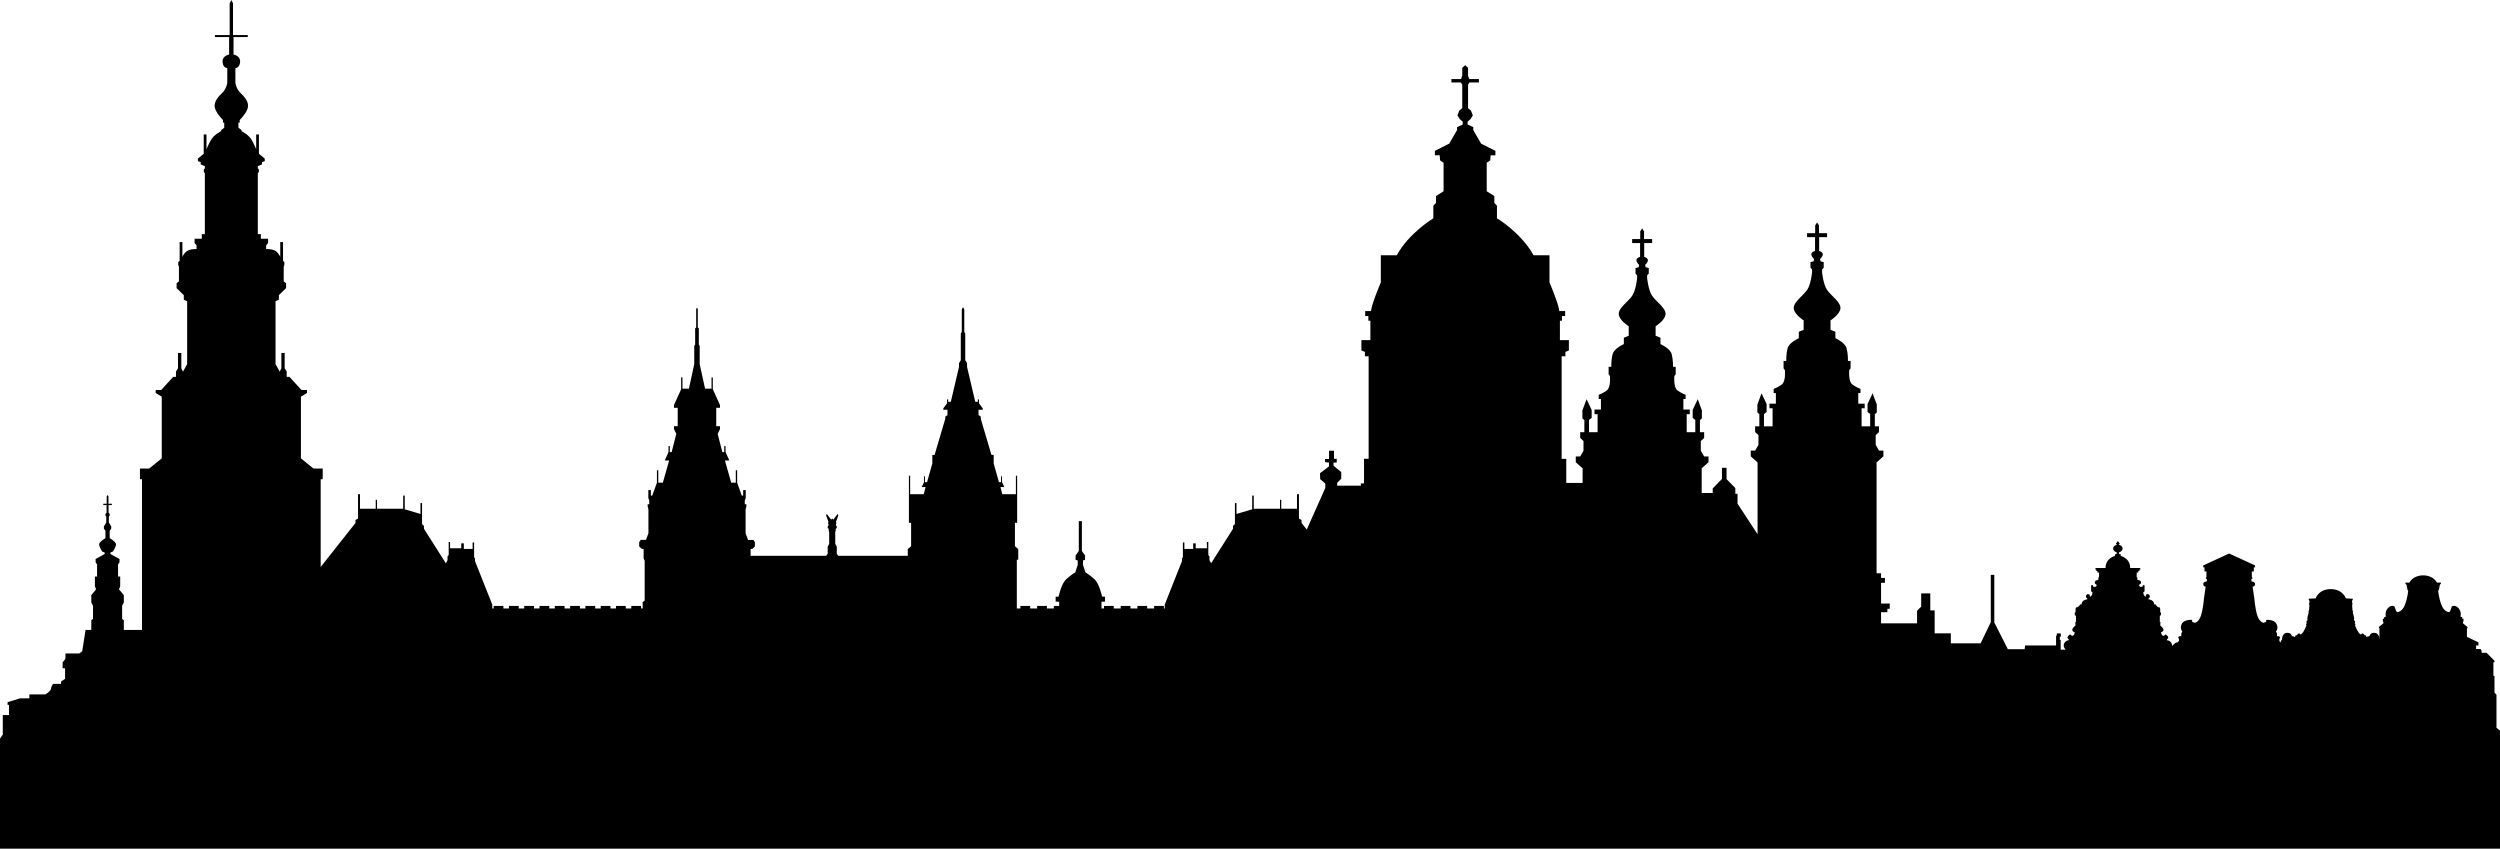
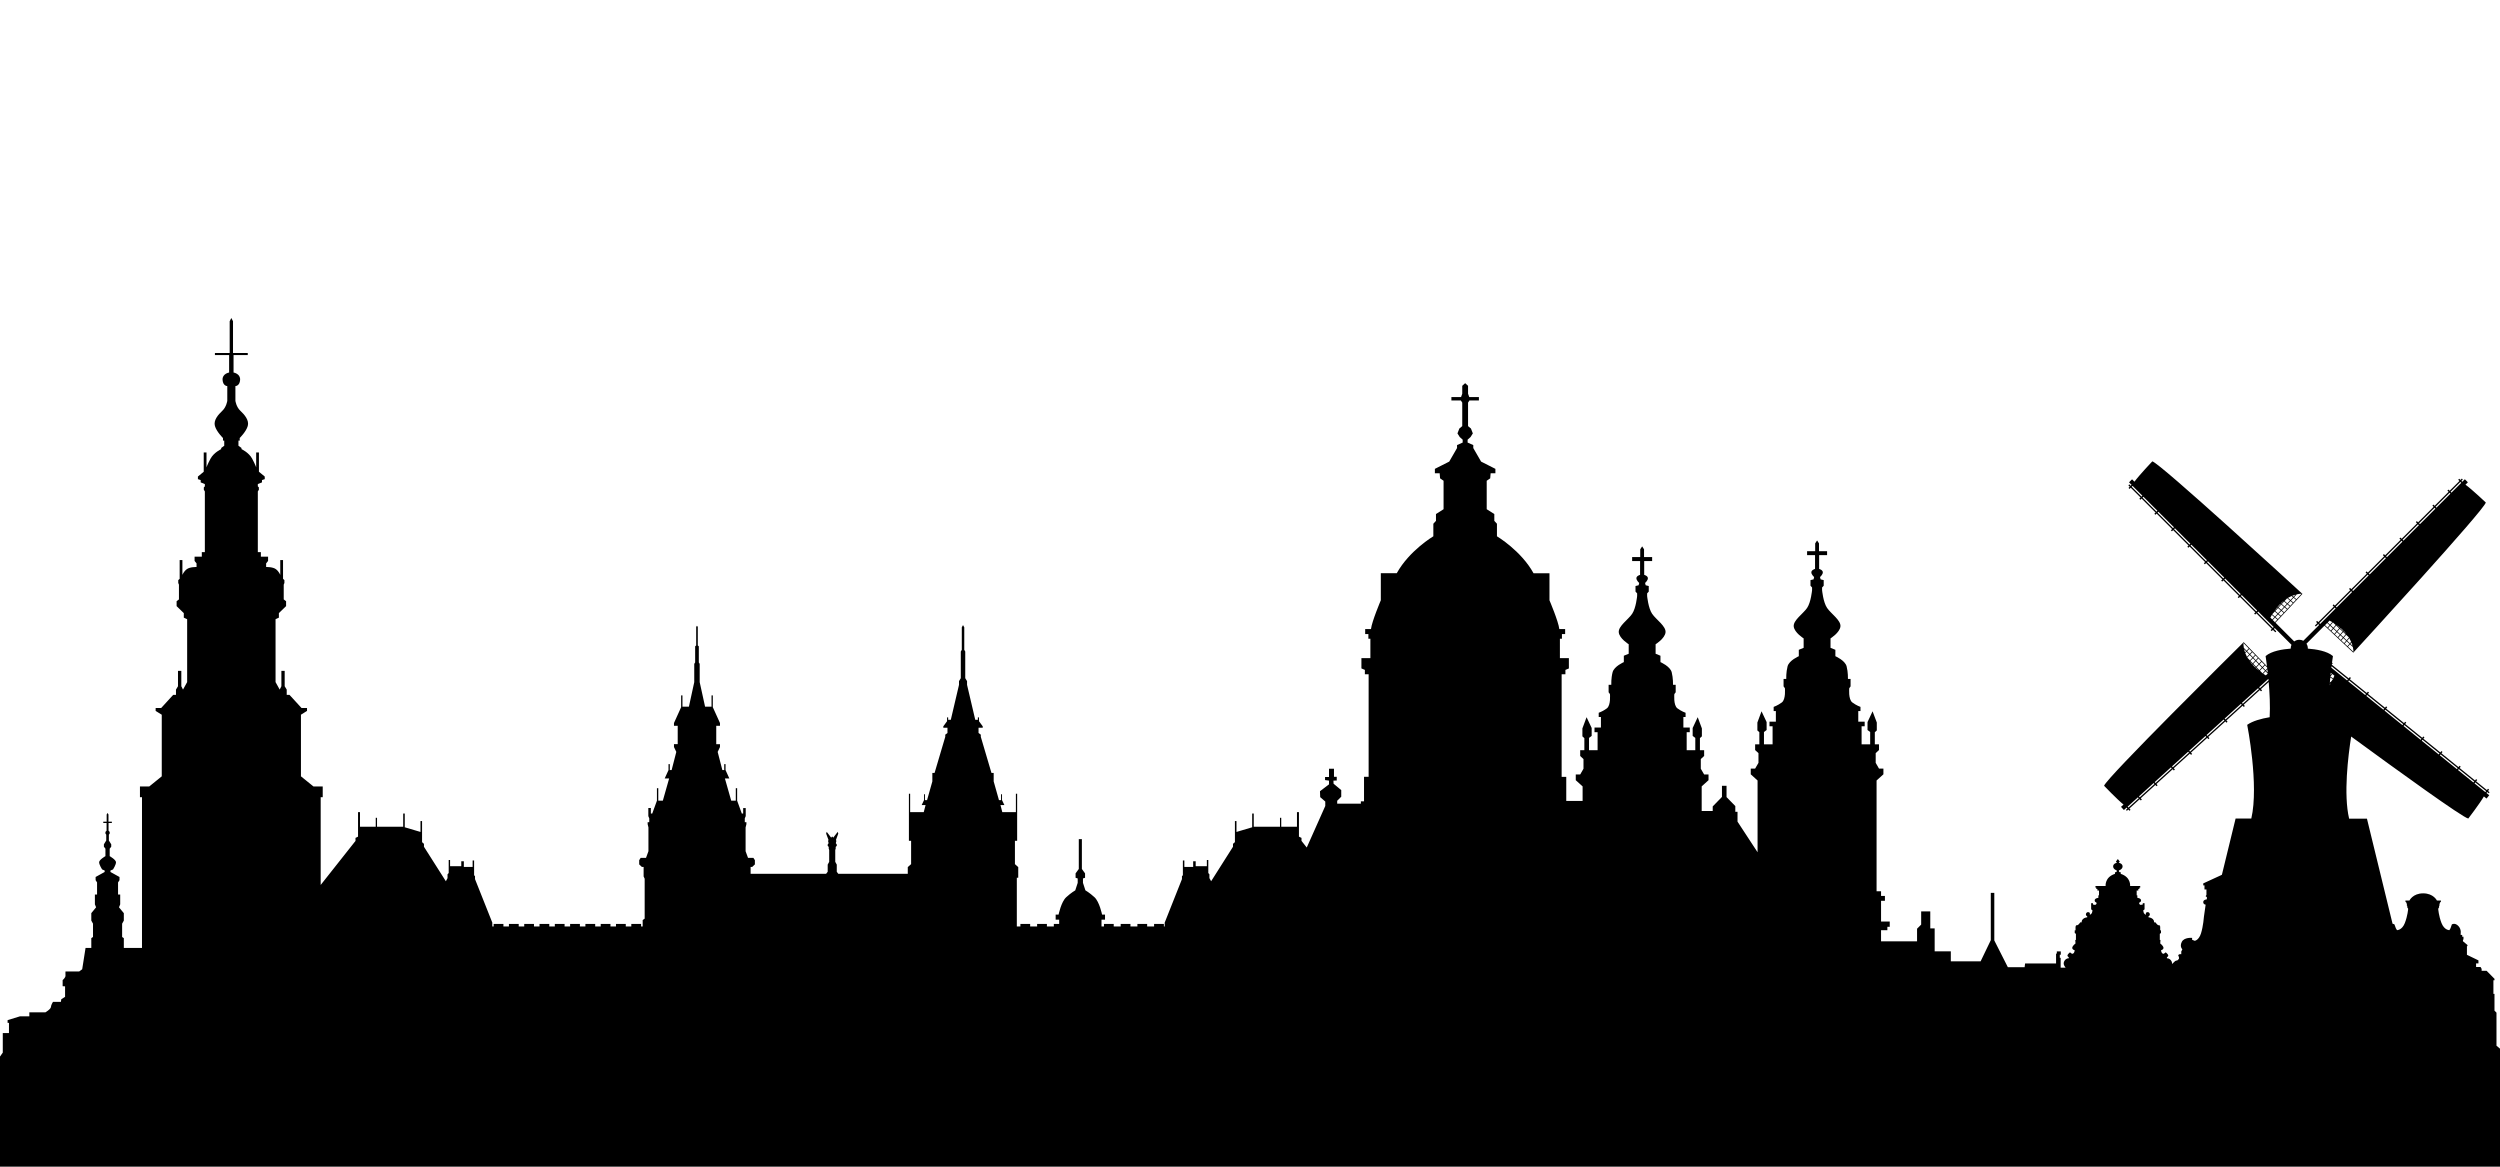
- <svg xmlns="http://www.w3.org/2000/svg" viewBox="0 0 354.199 120.239">
-   <path d="M353.701 103.104v-4.682l-.283-.289V95.76h-.152v-1.928h.152v-.209l-1.115-1.131h-.707v-.272l-.149-.267h-.636v-.508h.334v-.43l-1.631-.79V89h.075v-.164l-.638-.531v-.238h.074v-.404h-.18v-.229l-.24-.061s.193-.703-.301-1.228c-.5-.524-.925-.226-.925-.226l-.192.545-.16.268s-.711.021-1.117-1.007c-.402-1.033-.467-2.021-.467-2.021l.133-.222-.016-.196h.063v-.324h.063v-.118l.146-.16v-.144h-.568s-.475-1.023-1.951-1.023c-1.475 0-1.948 1.023-1.948 1.023h-.568v.144l.146.16v.118h.062v.324h.066l-.016.196.133.222s-.068.987-.472 2.021c-.401 1.028-1.112 1.007-1.112 1.007l-.16-.268-.199-.545s-.419-.299-.92.226c-.492.524-.299 1.228-.299 1.228l-.241.061v.229h-.179v.404h.072v.238l-.637.531V89h.075v1.586c-.002-.196-.063-.969-.802-.928-.521.027-.575.424-.575.424l-.191.088h-.125l-.042.072h-.115l-.082-.242-.123.026-.266-.272-.186.009-.082.142s-.174-.021-.398-.346c-.23-.333-.48-1.005-.48-1.005h.055l-.01-.151-.084-.127.084-.206-.189-.219.033-.322-.201-.78.049-.09-.089-.199-.052-.764.072-.117-.072-.221v-.227l.136-.297-1.024-.06s-.418-1.308-2.139-1.308c-1.717 0-2.137 1.308-2.137 1.308l-1.021.06.139.297v.227l-.079.221.079.117-.057.764-.089.199.048.09-.199.78.033.322-.192.219.086.206-.086.127-.009.151h.058s-.252.672-.481 1.005c-.226.324-.396.346-.396.346l-.081-.142-.188-.009-.269.272-.128-.026-.082.242h-.114l-.039-.072h-.127l-.188-.088s-.061-.396-.582-.424c-.837-.043-.798.969-.798.969l-.146.16V91l-.103-.028v-.102h-.131v-.375s.162-.082.067-.244c-.092-.168-.401-.112-.401-.112v-.384l-.154-.299s.425-.379.081-1.06c-.339-.683-1.46-.569-1.46-.569v.271l-.373.145s-.566-.056-.889-1.052c-.314-1.002-.42-2.401-.42-2.401l-.238-1.672s.334-.008.344-.359c.008-.354-.518-.393-.518-.393v-.361h.143v-.152l-.082-.092v-.795h.281v-.576h.176v-.281l-3.672-1.688-3.668 1.688v.281h.175v.576h.278v.795l-.084.092v.152h.145v.361s-.523.039-.514.393c.008.353.34.359.34.359l-.238 1.672s-.102 1.399-.42 2.401c-.318.996-.889 1.052-.889 1.052l-.37-.145v-.271s-1.124-.111-1.463.569.081 1.06.081 1.06l-.154.299v.384s-.311-.056-.402.112c-.094.162.074.244.074.244v.375h-.137v.103l-.383.123-.467.437a.655.655 0 0 0-.14-.51c-.276-.359-.577-.299-.577-.299v-.148s.219-.133.188-.283c-.026-.149-.355-.418-.355-.418l-.279.207s-.209.012-.293-.168c-.096-.181-.102-.32-.102-.32s.424-.133.346-.416c-.074-.28-.451-.557-.451-.557l.029-.506h-.093v-.855l.169-.125v-.381h-.113v-.545l-.056-.051v-.115s-.208.045-.36-.104c-.154-.139-.256-.316-.256-.316h-.197s.043-.248-.184-.465c-.23-.216-.602-.246-.602-.246v-.146s.188-.06.188-.257c0-.188-.146-.33-.288-.33-.145 0-.277.061-.277.176v.207s-.226-.126-.289-.262c-.061-.141-.08-.373-.08-.373l.184-.145v-.873h-.254v.19l-.3.058s-.222-.068-.212-.248c.008-.179.268-.082.268-.396s-.521-.359-.521-.359v-.355h-.096v-.68h.23v-.222h.154v-.19h.119v-.233h-1.433s.138-1.253-1.33-1.718v-.233h-.146l-.112-.104v-.145s.508-.152.521-.562c.011-.414-.521-.53-.521-.53v-.078s.149 0 .112-.087c-.032-.09-.264-.355-.264-.355s-.227.268-.261.355c-.04.087.112.087.112.087v.078s-.531.116-.516.53c.01.41.516.562.516.562v.145l-.112.104h-.144v.233c-1.465.465-1.327 1.718-1.327 1.718h-1.438v.233h.116v.19h.16v.222h.226v.68h-.09v.355s-.521.045-.521.359.262.218.271.396c.009.18-.214.248-.214.248l-.3-.058v-.19h-.259v.873l.188.145s-.018.232-.08.373c-.064.136-.289.262-.289.262v-.207c0-.115-.131-.176-.275-.176-.143 0-.288.142-.288.33 0 .197.188.257.188.257v.146s-.378.03-.603.246c-.228.217-.183.465-.183.465h-.199s-.102.178-.256.316c-.157.148-.358.104-.358.104v.115l-.056.051v.545h-.114v.381l.17.125v.854h-.093l.031.506s-.377.275-.453.557c-.076.283.345.416.345.416s-.009.141-.099.32c-.086.18-.291.168-.291.168l-.287-.207s-.326.269-.354.418c-.031.15.186.283.186.283v.148s-.297-.061-.572.299c-.398.516.131 1.021.131 1.021h-.708v-1.391h-.121v-.441h.14v-.467h-.562v.312h-.109v1.39h-4.389l-.064.532h-2.379l-1.918-3.789v-6.74h-.498v6.703l-1.438 2.992h-4.225v-1.416h-2.289v-3.244h-.621v-2.412h-1.291v1.872l-.582.582v1.789h-5.102v-1.582h.895v-.478h.336v-.748h-1.23V82.57h.547v-.685h-.547v-.666h-.635V65.525l.969-.876v-.811h-.627l-.467-.812v-1.375l.467-.438v-.807h-.59v-1.719l.28-.254v-1.12l-.599-1.592-.715 1.529v1.125l.375.28v1.75h-1.216v-2.562h.437v-.656h-.907V55.69h.313v-.593s-.562-.187-1.154-.627c-.594-.436-.438-2.024-.438-2.024l.188-.254v-1.058h-.373s.029-.938-.188-1.78c-.218-.845-1.592-1.437-1.592-1.437v-.908l-.688-.28v-1.337s1.312-.816 1.404-1.687c.096-.876-1.344-1.812-1.891-2.626-.555-.811-.709-2.525-.709-2.525v-.374l.229-.25v-.795l-.436-.102-.086-.333s.416-.354.398-.685c-.023-.336-.521-.462-.521-.462v-1.954h1.125v-.562h-1.146v-1.103l-.271-.417-.271.417v1.103h-1.145v.562h1.127v1.954s-.504.126-.523.462c-.021.33.394.685.394.685l-.082.333-.435.102v.795l.226.25v.374s-.155 1.715-.705 2.525c-.552.813-1.988 1.75-1.896 2.626.094.87 1.405 1.687 1.405 1.687v1.337l-.685.28v.908s-1.374.592-1.592 1.437c-.219.842-.188 1.78-.188 1.78h-.378v1.058l.188.254s.156 1.589-.436 2.024c-.595.44-1.156.627-1.156.627v.593h.312v1.497h-.904v.656h.44v2.562h-1.221v-1.75l.375-.28V57.25l-.72-1.529-.589 1.592v1.12l.279.254v1.719h-.598v.807l.473.438v1.375l-.473.812h-.621v.811l.967.876v10.168l-2.84-4.338v-1.396h-.312v-.81l-1.244-1.271v-1.603h-.648v1.579l-1.311 1.346v.652h-1.562v-3.493l.969-.876v-.812h-.621l-.473-.811v-1.373l.473-.438v-.814h-.596v-1.713l.277-.252v-1.12l-.591-1.592-.716 1.528v1.123l.373.283v1.744h-1.221v-2.557h.44v-.656h-.907v-1.497h.312v-.596s-.562-.184-1.156-.624c-.594-.436-.436-2.027-.436-2.027l.19-.249v-1.064h-.377s.026-.935-.188-1.778c-.219-.842-1.593-1.435-1.593-1.435v-.904l-.687-.281v-1.346s1.312-.808 1.406-1.683c.092-.873-1.342-1.812-1.896-2.623-.552-.808-.712-2.53-.712-2.53v-.372l.23-.25v-.792l-.436-.104-.083-.33s.416-.354.394-.69c-.02-.33-.52-.453-.52-.453v-1.96h1.125v-.561h-1.146v-1.102l-.268-.417-.273.417v1.102h-1.146v.561h1.125v1.96s-.498.123-.521.453c-.019.336.397.69.397.69l-.086.33-.437.104v.792l.23.25v.372s-.158 1.723-.711 2.53c-.547.811-1.984 1.75-1.891 2.623.092.875 1.406 1.683 1.406 1.683v1.346l-.689.281v.904s-1.375.593-1.592 1.435c-.222.844-.185 1.778-.185 1.778h-.379v1.064l.188.249s.153 1.592-.437 2.027a4.553 4.553 0 0 1-1.155.624v.596h.313v1.497h-.908v.656h.437v2.557h-1.215v-1.744l.375-.283v-1.123l-.722-1.528-.592 1.592v1.122l.278.252v1.713h-.59v.814l.467.438v1.373l-.467.811h-.627v.812l.969.876v2.062l-2.315.002v-3.416h-.655V50.48h.534v-.621l.491-.208v-1.46h-1.271v-2.746h.287v-.663h.454v-.711h-.825c-.121-1.08-1.394-4.075-1.394-4.075v-3.832h-2.258c-1.765-3.204-5.183-5.234-5.183-5.234v-1.778l-.373-.408v-.966l-1.078-.685v-4.03l.496-.344.06-.716h.676v-.627l-2.026-1.027-1.108-1.921v-.419l-.804-.359v-.41l.418-.372.322-.515-.267-.689-.41-.344v-3.325l.195-.309h1.341v-.483h-1.366l-.17-.472V9.609l-.409-.373-.414.373v1.122l-.168.472h-1.369v.483h1.34l.197.309v3.325l-.412.344-.265.689.322.515.416.372v.409l-.798.359v.419l-1.108 1.921-2.032 1.027v.627h.678l.058.716.495.344v4.03l-1.077.685v.966l-.372.408v1.778s-3.415 2.03-5.184 5.234h-2.258v3.832s-1.27 2.995-1.394 4.075h-.821v.711h.452v.663h.285v2.746h-1.271v1.46l.49.208v.621h.532v14.527h-.653v3.477h-.447v.327h-3.354v-.409l.575-.574v-.936l-1.089-.908-.017-.436.467-.016v-.529h-.391V63.86h-.705v1.171h-.56v.438l.56.078v.529l-1.279.971.031.84.721.623v.628l-2.625 5.888-.744-.939v-.424l-.362-.18v-3.469h-.28v2.066h-2.227v-1.266h-.178v1.266h-3.717v-1.867h-.222v1.945l-2.226.66v-1.544h-.22v2.989l-.273.24v.414l-3.098 4.887-.244-.443v-.541l-.157-.179v-1.85h-.204v.885h-1.584v-.7h-.356v.799H167.8v-.92h-.209v2.099l-.132.129v.42l-2.444 6.162v.543h-.115v-.358h-1.388v.358h-.983v-.358h-1.382v.358h-.985v-.358h-1.383v.358h-.986v-.358h-1.383v.358h-.348v-.963h.498v-.716h-.417s-.366-1.813-1.083-2.468c-.721-.656-1.279-.969-1.279-.969l-.344-1.061v-.627l.295-.09v-.624l-.45-.624v-4.228h-.438v4.228l-.454.624v.627l.299.09v.627l-.346 1.062s-.562.312-1.277.968c-.721.652-1.086 2.469-1.086 2.469h-.414v.715h.498v.604h-.758v.358h-.98v-.358h-1.388v.358h-.985v-.358h-1.383v.358h-.506v-6.904h.201V77.8l-.469-.42v-3.31h.314v-6.667h-.178v2.612h-1.928l-.255-1.005h.552l-.336-.7v-.826h-.137v.826h-.297l-.747-2.653v-1.201h-.315l-1.51-5.117v-.304l-.32-.238v-.742h.594v-.199l-.53-.725v-.54h-.16v.338h-.37l-1.162-4.954v-.523l-.256-.422v-3.771l-.137-.239v-3.191l-.178-.319-.174.319v3.191l-.142.239v3.771l-.252.422v.523l-1.161 4.954h-.375v-.338h-.158v.54l-.529.725v.199h.588v.742l-.312.238v.304l-1.514 5.117h-.316v1.201l-.748 2.653h-.296v-.826h-.134v.826l-.336.7h.554l-.258 1.005h-1.927v-2.612h-.176v6.667h.312v3.31l-.472.42v.947h-9.848l-.212-.287v-1.013l-.216-.393v-1.675l.063-.19v-.249l.152-.152v-.189l-.134-.189.078-.316-.062-.137.33-.901-.073-.253-.634.824-.147-.168-.153.168-.631-.824-.079.253.333.901-.061.137.077.316-.129.189v.189l.146.152v.249l.065.19v1.675l-.212.394v1.012l-.221.287h-10.7v-.97h.224l.383-.36v-.599l-.212-.325h-.761l-.344-.941V72.18l.115-.461v-.279h-.229v-.546l.132-.317v-1.146h-.362v.784h-.191l-.663-1.828v-1.762h-.191v1.762h-.648l-.895-3.149h.627l-.534-1.183v-.846h-.189v.846h-.265l-.663-2.575.327-.692v-.404h-.529V57.78h.529v-.391l-1.015-2.242v-1.672h-.183v1.593h-.916l-.761-3.473v-2.591l-.124-.196v-2.287l-.144-.12V43.77l-.118-.168-.112.168v2.63l-.145.12v2.287l-.128.196v2.591l-.756 3.473h-.915v-1.593h-.187v1.672l-1.015 2.242v.391h.53v2.604h-.53v.405l.331.691-.662 2.575H94.9v-.845h-.186v.846l-.538 1.183h.629l-.894 3.149h-.646v-1.762h-.191v1.762l-.666 1.828h-.194v-.784h-.359v1.146l.131.317v.546h-.228v.28l.112.46v3.371l-.343.941h-.757l-.209.325v.599l.38.36h.246v1.347l.149.322v5.656l-.283.202v.905h-.225v-.358h-1.385v.359h-.784v-.359h-1.388v.359h-.781v-.359h-1.382v.359h-.782v-.359h-1.387v.359h-.781v-.359h-1.385v.359h-.784v-.359h-1.383v.359h-.784v-.359h-1.385v.359h-.784v-.359h-1.382v.359h-.781v-.359h-1.387v.359h-.781v-.359h-1.383v.359h-.191v-.545l-2.449-6.162v-.42l-.129-.127v-2.1h-.209v.92h-1.246v-.799h-.362v.699h-1.587v-.883h-.196v1.849l-.165.179v.542l-.236.443-3.104-4.886v-.414l-.268-.241v-2.989h-.223v1.544l-2.228-.661v-1.945h-.223v1.867h-3.708v-1.265h-.181v1.265h-2.232v-2.065h-.277v3.469l-.359.179v.426l-4.933 6.242V67.894h.288v-1.517h-1.309l-1.775-1.438v-8.73l.86-.538v-.416h-.782l-1.701-1.857h-.394v-.747l-.288-.476v-2.176h-.467v2.176l-.239.476-.587-1.062v-8.913l.472-.218v-.643l1.021-.991v-.695l-.336-.257v-2.09l.097-.236v-.407l-.194-.183v-2.66h-.393v2.111s-.157-.458-.608-.811c-.451-.346-1.394-.312-1.394-.312v-.514l.276-.347v-.603h-1.021v-.644h-.432v-8.601l.148-.236V24l-.148-.142v-.325l.589-.241v-.327l.392-.129v-.37l-.824-.68v-2.732h-.391v2.111s-.1-.346-.568-1.229c-.471-.882-1.512-1.355-1.512-1.355v-.163l-.43-.312v-.736h.178v-.365s.918-.899 1.141-1.707c.224-.805-.458-1.594-1.045-2.145-.591-.549-.706-1.414-.706-1.414v-2.09s.606 0 .666-.876c.058-.884-.929-1.046-.929-1.046V5.256h2.014v-.291h-2.09V.464L32.773 0l-.233.464v4.501h-2.091v.291h2.012v2.471s-.988.162-.928 1.046c.058.876.668.876.668.876v2.09s-.12.865-.707 1.414c-.591.551-1.27 1.34-1.045 2.145.221.808 1.142 1.707 1.142 1.707v.365h.178v.736l-.433.312v.163s-1.038.474-1.51 1.355c-.47.884-.569 1.229-.569 1.229v-2.111h-.394v2.732l-.823.68v.37l.393.129v.327l.589.241v.325l-.145.142v.339l.145.236v8.601h-.431v.644h-1.022v.603l.277.347v.514s-.944-.034-1.39.312c-.456.353-.614.811-.614.811v-2.111h-.389v2.66l-.199.183v.407l.098.236v2.09l-.33.257v.695l1.018.991v.643l.475.218v8.913l-.588 1.062-.238-.476v-2.176h-.472v2.176l-.286.476v.747h-.394l-1.699 1.857h-.786v.416l.865.538v8.73l-1.775 1.438h-1.314v1.517h.289v21.354h-2.573v-1.381l-.241-.167v-1.885l.241-.439v-1.051l-.685-.83.171-.416v-1.394h-.304V79.97l.206-.315V79.2l-1.282-.709v-.207l.367-.156s.428-.674.417-1.025c-.016-.355-.892-.857-.892-.857V75.19l.218-.279v-.341l-.335-.54v-.824l.117-.164v-.23l-.162-.17v-1.088h.467v-.189h-.478v-1.018l-.132-.221-.125.221v1.018h-.478v.189h.467v1.088l-.163.17v.23l.115.164v.824l-.333.54v.339l.218.28v1.056s-.875.5-.892.856c-.013.353.418 1.024.418 1.024l.364.158v.207l-1.28.707v.456l.204.315v1.715h-.307v1.393l.171.418-.68.828v1.051l.242.44v1.884l-.242.168v1.383h-.815l-.475 3.025-.425.312H9.279s-.02.291 0 .586c.02.291-.404.644-.404.644v.86l.344.018v1.49l-.538.338-.053.37h-1.12s-.271.411-.296.731c-.022.313-.781.756-.781.756H4.157v.562H2.835l-1.759.54v.39h.194v1.443H.394v2.768l-.394.56v15.6h354.199v-16.717l-.498-.42z" />
+ <svg xmlns="http://www.w3.org/2000/svg" width="1200" height="560" viewBox="0 0 1200 560">
+   <path d="M1198.312 501.94v-15.862l-.959-.979v-8.04h-.516v-6.531h.516v-.708l-3.777-3.832h-2.396v-.922l-.505-.904h-2.154v-1.721h1.132v-1.457l-5.525-2.677v-4.15h.254v-.556l-2.161-1.799v-.808h.25v-1.368h-.608v-.775l-.813-.206s.654-2.382-1.02-4.16c-1.694-1.774-3.135-.766-3.135-.766l-.649 1.846-.542.908s-2.409.071-3.784-3.411c-1.362-3.5-1.582-6.848-1.582-6.848l.45-.752-.055-.664h.213V433.7h.215v-.398l.494-.542v-.488h-1.925s-1.608-3.466-6.609-3.466c-4.997 0-6.601 3.466-6.601 3.466h-1.924v.488l.494.542v.398h.21v1.099h.224l-.054.664.45.752s-.23 3.344-1.599 6.848c-1.358 3.482-3.769 3.411-3.769 3.411l-.542-.908-.675-1.846s-1.419-1.015-3.116.766c-1.667 1.775-1.014 4.16-1.014 4.16l-.816.206v.775h-.605v1.368h.244v.808l-2.158 1.799v.556h.254v5.373c-.007-.663-.213-3.282-2.717-3.144-1.766.092-1.948 1.437-1.948 1.437l-.646.298h-.424l-.143.244h-.39l-.277-.819-.417.089-.901-.922-.63.029-.276.481s-.591-.071-1.35-1.172c-.778-1.129-1.626-3.405-1.626-3.405h.187l-.033-.512-.285-.431.285-.697-.641-.742.11-1.091-.681-2.644.166-.305-.302-.675-.177-2.588.244-.396-.244-.749v-.769l.462-1.008-3.471-.202s-1.416-4.432-7.246-4.432c-5.816 0-7.239 4.432-7.239 4.432l-3.459.202.471 1.008v.769l-.269.749.269.396-.193 2.588-.302.675.163.305-.674 2.644.11 1.091-.649.742.291.697-.291.431-.03.512h.196s-.854 2.276-1.63 3.405c-.767 1.098-1.342 1.172-1.342 1.172l-.273-.481-.637-.029-.912.922-.435-.089-.276.819h-.387l-.133-.244h-.431l-.637-.298s-.207-1.342-1.973-1.437c-2.836-.146-2.704 3.283-2.704 3.283l-.493.541v.723l-.35-.095v-.347h-.443v-1.271s.549-.278.227-.827c-.312-.569-1.358-.379-1.358-.379v-1.301l-.521-1.015s1.44-1.284.274-3.591c-1.148-2.314-4.946-1.928-4.946-1.928v.918l-1.265.491s-1.916-.189-3.012-3.564c-1.062-3.395-1.423-8.134-1.423-8.134l-.807-5.665s1.132-.027 1.166-1.216c.025-1.199-1.756-1.332-1.756-1.332v-1.224h.483v-.515l-.276-.312v-2.692h.952v-1.951h.597v-.952l-12.441-5.719-12.427 5.719v.952h.593v1.951h.942v2.692l-.285.312v.515h.491v1.224s-1.771.133-1.741 1.332c.027 1.194 1.152 1.216 1.152 1.216l-.808 5.665s-.346 4.739-1.423 8.134c-1.077 3.375-3.012 3.564-3.012 3.564l-1.254-.491v-.918s-3.809-.376-4.956 1.928c-1.149 2.304.273 3.591.273 3.591l-.521 1.015v1.301s-1.054-.19-1.361.379c-.317.549.25.827.25.827v1.271h-.464v.35l-1.297.417-1.583 1.479a2.218 2.218 0 0 0-.474-1.728c-.937-1.218-1.955-1.015-1.955-1.015v-.501s.742-.451.637-.959c-.088-.505-1.203-1.416-1.203-1.416l-.945.701s-.707.041-.991-.569c-.325-.612-.347-1.084-.347-1.084s1.438-.449 1.173-1.408c-.25-.949-1.527-1.889-1.527-1.889l.098-1.714h-.313v-2.896l.572-.425v-1.29h-.384V444.7l-.188-.173v-.39s-.705.151-1.22-.354c-.521-.471-.867-1.069-.867-1.069h-.667s.146-.842-.624-1.576c-.779-.731-2.039-.833-2.039-.833v-.493s.637-.203.637-.87c0-.637-.495-1.118-.976-1.118-.491 0-.938.207-.938.598v.7s-.766-.427-.979-.888c-.207-.478-.271-1.264-.271-1.264l.623-.491v-2.958h-.859v.644l-1.018.196s-.752-.229-.718-.84c.026-.606.907-.277.907-1.342 0-1.063-1.765-1.216-1.765-1.216v-1.203h-.325v-2.305h.778v-.752h.521v-.644h.403v-.79h-4.855s.468-4.244-4.506-5.82v-.789h-.494l-.38-.353v-.491s1.722-.515 1.766-1.904c.037-1.401-1.766-1.795-1.766-1.795v-.265s.505 0 .38-.295c-.108-.305-.895-1.202-.895-1.202s-.771.908-.886 1.202c-.135.295.381.295.381.295v.265s-1.8.394-1.748 1.795c.033 1.391 1.748 1.904 1.748 1.904v.491l-.381.353h-.486v.789c-4.965 1.576-4.496 5.82-4.496 5.82h-4.872v.79h.394v.644h.542v.752h.767v2.305h-.306v1.203s-1.766.151-1.766 1.216c0 1.063.888.739.918 1.342.031.61-.725.84-.725.84l-1.017-.196v-.644h-.878v2.958l.638.491s-.062.786-.271 1.264c-.217.461-.979.888-.979.888v-.7c0-.391-.444-.598-.933-.598-.483 0-.976.481-.976 1.118 0 .667.637.87.637.87v.495s-1.28.102-2.043.833c-.771.734-.62 1.576-.62 1.576h-.674s-.346.603-.867 1.069c-.532.501-1.213.354-1.213.354v.39l-.19.173v1.847h-.386v1.291l.576.424v2.894h-.315l.105 1.714s-1.277.933-1.535 1.888c-.258.959 1.169 1.409 1.169 1.409s-.03.479-.335 1.085c-.292.608-.986.567-.986.567l-.973-.701s-1.104.912-1.199 1.416c-.104.51.631.959.631.959v.502s-1.007-.207-1.938 1.014c-1.35 1.748.443 3.459.443 3.459h-2.397v-4.713h-.41v-1.494h.474v-1.582h-1.902v1.058h-.369v4.709h-14.87l-.217 1.804h-8.06l-6.498-12.838v-22.835h-1.688v22.709l-4.872 10.138h-14.312v-4.797h-7.756v-10.99h-2.104v-8.172h-4.373v6.342l-1.973 1.972v6.062h-17.285v-5.36h3.032v-1.619h1.139v-2.534h-4.167v-9.949h1.854v-2.32h-1.854v-2.257h-2.151v-53.17l3.282-2.969v-2.748h-2.124l-1.582-2.75v-4.658l1.582-1.483v-2.733h-1.999v-5.824l.949-.861v-3.794l-2.029-5.394-2.423 5.18v3.812l1.271.948v5.929h-4.118v-8.681h1.479v-2.222h-3.073v-5.072h1.062v-2.009s-1.904-.634-3.91-2.125c-2.012-1.478-1.482-6.856-1.482-6.856l.637-.861v-3.584h-1.264s.099-3.178-.638-6.03c-.737-2.863-5.394-4.869-5.394-4.869v-3.076l-2.331-.948v-4.529s4.444-2.766 4.757-5.717c.325-2.967-4.554-6.139-6.407-8.896-1.88-2.748-2.401-8.555-2.401-8.555v-1.267l.775-.848v-2.693l-1.477-.346-.292-1.128s1.409-1.199 1.349-2.32c-.078-1.139-1.765-1.565-1.765-1.565v-6.62h3.811v-1.904h-3.882v-3.737l-.918-1.413-.919 1.413v3.737h-3.879v1.904h3.817v6.62s-1.707.427-1.771 1.565c-.071 1.118 1.335 2.32 1.335 2.32l-.278 1.128-1.474.346v2.693l.766.848v1.267s-.524 5.811-2.389 8.555c-1.87 2.754-6.735 5.929-6.423 8.896.317 2.949 4.76 5.717 4.76 5.717v4.529l-2.32.948v3.076s-4.654 2.006-5.395 4.869c-.741 2.853-.638 6.03-.638 6.03h-1.279v3.584l.637.861s.528 5.383-1.478 6.856c-2.017 1.491-3.916 2.125-3.916 2.125v2.009h1.057v5.072h-3.062v2.222h1.49v8.681h-4.137v-5.929l1.271-.948V346.6l-2.439-5.18-1.996 5.394v3.794l.945.861v5.824h-2.025v2.733l1.604 1.483v4.658l-1.604 2.75h-2.104v2.748l3.274 2.969v34.447l-9.621-14.695v-4.729h-1.058v-2.745l-4.214-4.306v-5.431h-2.196v5.35l-4.44 4.561v2.209h-5.292v-11.834l3.283-2.969v-2.75h-2.104l-1.604-2.748v-4.65l1.604-1.484v-2.758h-2.021v-5.805l.938-.854v-3.794l-2.003-5.394-2.425 5.177v3.805l1.264.958v5.909h-4.137v-8.664h1.489v-2.222h-3.071v-5.072h1.057v-2.02s-1.904-.623-3.917-2.114c-2.012-1.478-1.477-6.867-1.477-6.867l.644-.844v-3.605h-1.277s.089-3.167-.637-6.022c-.742-2.854-5.396-4.862-5.396-4.862v-3.062l-2.327-.953v-4.56s4.444-2.737 4.764-5.702c.312-2.957-4.547-6.139-6.424-8.886-1.87-2.737-2.412-8.571-2.412-8.571v-1.261l.779-.847v-2.684l-1.479-.353-.281-1.118s1.41-1.199 1.336-2.338c-.067-1.118-1.763-1.535-1.763-1.535v-6.64h3.812v-1.901h-3.884v-3.733l-.906-1.413-.925 1.413v3.733h-3.884v1.901h3.812v6.64s-1.688.417-1.766 1.535c-.064 1.139 1.346 2.338 1.346 2.338l-.292 1.118-1.48.353v2.684l.779.847v1.261s-.535 5.836-2.408 8.571c-1.854 2.748-6.723 5.929-6.407 8.886.312 2.965 4.765 5.702 4.765 5.702v4.56l-2.334.953v3.062s-4.659 2.009-5.395 4.862c-.753 2.859-.627 6.022-.627 6.022h-1.284v3.605l.638.844s.519 5.394-1.48 6.867a15.383 15.383 0 0 1-3.913 2.114v2.02h1.062v5.072h-3.076v2.222h1.479v8.664h-4.115v-5.909l1.271-.958v-3.805l-2.446-5.177-2.006 5.394v3.802l.942.854v5.804h-1.999v2.759l1.582 1.482v4.652l-1.582 2.746h-2.124v2.752l3.282 2.968v6.985l-7.844.008v-11.573h-2.219V323.66h1.81v-2.104l1.664-.705v-4.947h-4.308v-9.303h.974v-2.246h1.538v-2.408h-2.796c-.409-3.66-4.723-13.807-4.723-13.807v-12.988h-7.65c-5.979-10.854-17.56-17.732-17.56-17.732v-6.024l-1.264-1.382v-3.273l-3.652-2.32v-13.654l1.681-1.165.203-2.426h2.29v-2.125l-6.862-3.479-3.755-6.508v-1.42l-2.724-1.216v-1.389l1.416-1.26 1.091-1.745-.903-2.334-1.391-1.166V193.27l.661-1.047h4.543v-1.637h-4.628l-.576-1.599v-3.801l-1.386-1.264-1.402 1.264v3.801l-.568 1.599h-4.639v1.637h4.54l.667 1.047v11.265l-1.396 1.166-.898 2.334 1.091 1.745 1.41 1.26v1.386l-2.704 1.216v1.42l-3.754 6.508-6.884 3.479v2.125h2.297l.196 2.426 1.677 1.166v13.653l-3.647 2.32v3.273l-1.261 1.382v6.023s-11.569 6.878-17.562 17.732h-7.65v12.982s-4.302 10.146-4.723 13.807h-2.781v2.409h1.531v2.245h.966v9.304h-4.306v4.946l1.658.705v2.104h1.804v49.216h-2.212v11.78h-1.516v1.107h-11.362v-1.387l1.947-1.943v-3.171l-3.688-3.076-.059-1.477 1.582-.056v-1.793h-1.323v-3.869h-2.39v3.968h-1.896v1.483l1.896.267v1.791l-4.333 3.289.104 2.847 2.441 2.11v2.127l-8.893 19.948-2.521-3.181v-1.438l-1.227-.609v-11.753h-.949v7h-7.545v-4.289h-.603v4.289h-12.593v-6.325h-.753v6.589l-7.542 2.235v-5.229h-.744v10.126l-.926.812v1.402l-10.496 16.558-.826-1.501v-1.834l-.531-.605v-6.268h-.691v2.998h-5.365v-2.371h-1.206v2.707h-4.232v-3.117h-.708v7.11l-.447.438v1.423l-8.279 20.876v1.84h-.391v-1.213h-4.702v1.213h-3.331v-1.213h-4.682v1.213h-3.337v-1.213h-4.687v1.213h-3.341v-1.213h-4.686v1.213h-1.179v-3.263h1.688v-2.426h-1.413s-1.24-6.143-3.669-8.361c-2.443-2.223-4.333-3.282-4.333-3.282l-1.166-3.595v-2.125l1-.305v-2.114l-1.525-2.113v-14.324h-1.482v14.324l-1.538 2.113v2.125l1.013.305v2.124l-1.172 3.599s-1.904 1.058-4.326 3.279c-2.442 2.209-3.68 8.364-3.68 8.364h-1.402v2.423h1.688v2.046h-2.568v1.213h-3.32v-1.213h-4.701v1.213h-3.338v-1.213h-4.686v1.213h-1.715v-23.391h.681v-5.101l-1.589-1.424v-11.214h1.064v-22.588h-.604v8.851H481.1l-.863-3.405h1.869l-1.139-2.371v-2.799h-.464v2.799h-1.006l-2.531-8.988v-4.069H475.9l-5.115-17.334v-1.03l-1.084-.806v-2.515h2.012v-.674l-1.795-2.457v-1.829h-.543v1.145h-1.253l-3.938-16.783v-1.772l-.866-1.43v-12.776l-.466-.81v-10.812l-.603-1.08-.59 1.08v10.812l-.481.81v12.776l-.854 1.43v1.772l-3.935 16.783h-1.27v-1.145h-.536v1.829l-1.792 2.457v.674h1.992v2.515l-1.058.806v1.03l-5.13 17.334h-1.069v4.07l-2.534 8.987h-1.003v-2.799h-.454v2.799l-1.14 2.371h1.878l-.874 3.405h-6.528v-8.851h-.596v22.588h1.057v11.214l-1.6 1.424v3.208H402.37l-.719-.973v-3.433l-.731-1.331v-5.675l.213-.645v-.844l.517-.516v-.641l-.454-.641.264-1.07-.21-.464 1.118-3.053-.247-.857-2.148 2.792-.498-.568-.519.568-2.138-2.792-.269.857 1.129 3.053-.207.464.262 1.07-.438.641v.641l.494.516v.844l.221.645v5.675l-.719 1.335v3.429l-.749.973h-36.25v-3.286h.759l1.297-1.221v-2.028l-.718-1.102h-2.578l-1.166-3.188v-11.424l.39-1.562v-.944h-.776v-1.851l.447-1.073v-3.883h-1.227v2.656h-.647l-2.246-6.193v-5.97h-.647v5.97h-2.196l-3.032-10.669h2.124l-1.809-4.008v-2.866h-.641v2.866h-.897l-2.247-8.724 1.108-2.346v-1.367h-1.79v-8.824h1.792v-1.324l-3.438-7.596v-5.666h-.62v5.397h-3.103l-2.579-11.766v-8.778l-.42-.664v-7.748l-.488-.406v-8.914l-.4-.568-.379.568v8.912l-.491.405v7.748l-.434.664v8.778l-2.562 11.766h-3.1v-5.396h-.634v5.664l-3.438 7.597v1.323h1.795v8.822h-1.795v1.372l1.121 2.341-2.243 8.726h-.871v-2.863h-.63v2.866l-1.822 4.008h2.131l-3.029 10.669h-2.188v-5.97h-.647v5.97l-2.256 6.193h-.657v-2.656h-1.216v3.883l.444 1.073v1.851h-.772v.948l.379 1.56v11.421l-1.162 3.188h-2.565l-.708 1.103v2.028l1.288 1.221h.833v4.562l.505 1.091v19.162l-.958.686v3.064h-.762v-1.213h-4.692v1.217h-2.656v-1.217h-4.703v1.217h-2.646v-1.217h-4.682v1.217h-2.649v-1.217h-4.699v1.217h-2.646v-1.217h-4.692v1.217H271v-1.217h-4.686v1.217h-2.656v-1.217h-4.692v1.217h-2.656v-1.217h-4.682v1.217h-2.646v-1.217h-4.699v1.217h-2.646v-1.217h-4.686v1.217h-.647v-1.847l-8.297-20.877v-1.423l-.437-.431v-7.114h-.708v3.116h-4.221v-2.707h-1.227v2.368h-5.376v-2.99h-.664v6.264l-.559.605v1.837l-.8 1.502-10.516-16.555v-1.401l-.908-.816v-10.127h-.755v5.23l-7.548-2.239v-6.589h-.756v6.324H180.97v-4.285h-.613v4.285h-7.562v-6.995h-.938v11.753l-1.216.605v1.442l-16.712 21.146v-42.133h.976v-5.14h-4.435l-6.014-4.872v-29.577l2.914-1.823v-1.408h-2.649l-5.763-6.293h-1.335v-2.531l-.976-1.612v-7.372h-1.582v7.372l-.81 1.612-1.989-3.598v-30.195l1.599-.739v-2.179l3.459-3.356v-2.354l-1.138-.871v-7.082l.329-.799v-1.379l-.657-.62v-9.012h-1.332v7.152s-.532-1.551-2.06-2.748c-1.528-1.172-4.723-1.057-4.723-1.057v-1.742l.935-1.175v-2.043h-3.459v-2.182h-1.463v-29.14l.501-.799v-1.148l-.501-.481v-1.101l1.995-.817v-1.108l1.328-.437v-1.253l-2.792-2.304v-9.256h-1.325v7.152s-.339-1.172-1.924-4.164c-1.596-2.988-5.123-4.591-5.123-4.591v-.552l-1.457-1.057v-2.493h.604v-1.237s3.11-3.045 3.865-5.783c.759-2.727-1.552-5.4-3.54-7.267-2.002-1.86-2.392-4.791-2.392-4.791v-7.081s2.053 0 2.256-2.968c.196-2.995-3.147-3.544-3.147-3.544v-8.372h6.823v-.986h-7.081v-15.245l-.81-1.572-.79 1.572v15.249h-7.084v.986h6.816v8.372s-3.348.549-3.144 3.544c.196 2.968 2.263 2.968 2.263 2.968v7.081s-.407 2.931-2.396 4.791c-2.002 1.867-4.303 4.54-3.54 7.267.749 2.738 3.869 5.783 3.869 5.783v1.237h.603v2.493l-1.467 1.057v.552s-3.517 1.606-5.116 4.591c-1.592 2.995-1.928 4.164-1.928 4.164v-7.152h-1.335v9.256l-2.788 2.304v1.254l1.332.437v1.107l1.995.817v1.101l-.491.481v1.148l.491.8v29.139h-1.46v2.182h-3.462v2.043l.938 1.175v1.742s-3.198-.115-4.709 1.057c-1.545 1.196-2.08 2.748-2.08 2.748v-7.152h-1.318v9.012l-.674.62v1.379l.332.8v7.081l-1.118.871v2.354l3.449 3.357v2.178l1.609.739v30.195l-1.992 3.599-.807-1.613v-7.372h-1.599v7.372l-.969 1.613v2.53h-1.335l-5.756 6.293H74.71v1.408l2.931 1.823v29.577l-6.014 4.872h-4.452v5.14h.979v72.347h-8.717v-4.68l-.817-.565v-6.387l.817-1.486v-3.562l-2.321-2.812.579-1.409v-4.723h-1.03v-5.812l.698-1.066v-1.541l-4.343-2.402v-.701l1.244-.528s1.45-2.283 1.413-3.473c-.054-1.203-3.022-2.903-3.022-2.903v-3.577l.738-.945v-1.155l-1.135-1.829v-2.792l.396-.556v-.779l-.549-.575v-3.687h1.582v-.641h-1.62v-3.448l-.447-.749-.424.749v3.448h-1.619v.641h1.582v3.687l-.552.575v.779l.39.556v2.792l-1.128 1.829v1.148l.739.949v3.576s-2.964 1.694-3.022 2.9c-.044 1.195 1.416 3.469 1.416 3.469l1.233.535v.702l-4.337 2.395v1.545l.691 1.067v5.811h-1.04v4.721l.579 1.416-2.304 2.805v3.562l.82 1.49v6.384l-.818.562v4.686h-2.761l-1.609 10.248-1.439 1.058h-6.58s-.068.985 0 1.984c.068.986-1.369 2.184-1.369 2.184v2.913l1.166.062v5.048l-1.823 1.146-.18 1.254h-3.794s-.918 1.393-1.003 2.477c-.074 1.062-2.646 2.562-2.646 2.562h-7.704v1.903H9.605l-5.959 1.829v1.321h.657v4.89H1.335v9.378L0 507.148V560h1200v-56.637l-1.688-1.423z" />
+   <path d="M1193.859 380.168l.737.596.402-.496-.737-.598.521-.644-.538-.437-.521.646-5.174-4.182.521-.646-.536-.434-.521.645-7.392-5.973.521-.645-.537-.437-.521.646-8.193-6.621.521-.646-.537-.434-.521.643-8.14-6.575.521-.646-.537-.435-.521.645-8.193-6.622.521-.646-.538-.435-.521.646-8.6-6.949.521-.645-.539-.436-.521.645-8.193-6.621.521-.646-.538-.437-.521.646-8.138-6.577.521-.646-.538-.435-.521.646-8.162-6.596.011-.08.479-.592-.363-.291c.263-1.974.451-3.154.451-3.154-2.814-2.446-8.175-3.293-12.061-3.577.002-.048.007-.093.007-.14a4.1 4.1 0 0 0-.659-2.228l8.652-8.651 13.813 12.953.237-.252-.002-.002c2.985-3.249 62.49-68.051 63.389-71.809 0 0-6.538-6.211-9.763-8.566l1.151-1.152-1.455-1.456-1.225 1.225-.429-.427.672-.671-.453-.452-.671.67-.586-.585-.489.489.587.585-4.704 4.705-.586-.587-.487.489.586.586-6.721 6.719-.586-.586-.488.488.587.586-7.45 7.45-.587-.586-.487.489.585.586-7.397 7.399-.587-.586-.487.488.585.587-7.45 7.45-.585-.586-.489.489.586.586-7.818 7.818-.585-.586-.489.489.586.586-7.45 7.449-.585-.586-.488.49.584.586-7.397 7.398-.586-.587-.488.489.586.586-7.448 7.449-.588-.586-.488.488.587.586-1.158 1.159.451.452 1.159-1.158.428.428-7.587 7.586a4.09 4.09 0 0 0-1.936-.483c-.911 0-1.752.301-2.434.804l-9.008-9.008 12.954-13.812-.251-.238-.002.002c-3.25-2.986-68.053-62.49-71.811-63.388 0 0-6.211 6.538-8.564 9.763l-1.154-1.153-1.455 1.456 1.226 1.225-.428.427-.671-.67-.452.453.67.67-.586.586.489.488.586-.585 4.704 4.704-.587.586.489.489.587-.586 6.718 6.719-.585.586.488.489.586-.586 7.451 7.45-.587.586.487.489.587-.587 7.397 7.399-.585.586.488.489.586-.586 7.451 7.45-.587.586.488.489.587-.585 7.817 7.819-.586.586.488.488.586-.585 7.45 7.451-.585.586.487.488.586-.586 7.398 7.398-.586.587.489.489.586-.588 7.45 7.45-.588.587.489.487.587-.586 1.158 1.159.453-.453-1.159-1.158.428-.428 8.034 8.033a4.127 4.127 0 0 0-.37 1.699c0 .045.005.092.007.139-3.886.283-9.246 1.131-12.061 3.578 0 0 .3 1.893.673 4.89l-11.19-11.556-.248.24h.002c-3.14 3.104-65.693 64.967-66.771 68.678 0 0 6.23 6.518 9.339 9.024l-1.206 1.097 1.383 1.522 1.283-1.164.405.447-.701.637.431.476.702-.638.558.613.512-.465-.557-.613 4.925-4.473.557.613.513-.466-.558-.612 7.034-6.388.558.613.512-.465-.558-.613 7.801-7.084.558.613.512-.463-.558-.615 7.747-7.033.557.613.512-.465-.557-.613 7.799-7.083.557.613.514-.466-.559-.611 8.188-7.436.557.615.51-.466-.556-.612 7.8-7.084.559.613.512-.465-.559-.613 7.746-7.033.558.612.513-.465-.558-.612 3.73-3.389c.456 5.266.77 11.427.469 16.881-4.123.688-8.155 1.812-10.781 3.65 0 0 5.725 28.941 1.969 44.985h-7.539l-32.151 131.925H1017.7l-1.304 5.713-3.321 16.465h177.912l-5.06-22.178h-17.654l-32.141-131.877h-8.555c-2.748-11.658-.466-30.168.983-39.405 22.247 16.284 53.7 39.032 56.221 39.357 0 0 5.485-7.155 7.487-10.61l1.269 1.022 1.294-1.602-1.348-1.089.376-.452zm-77.863-80.084l1.049-1.049 1.149 1.077-.968 1.126-1.23-1.154zm1.294-1.293l.9-.901c.322.164.771.399 1.303.713l-1.072 1.248-1.131-1.06zm.19 2.686l.968-1.127 1.319 1.234-.969 1.129-1.318-1.236zm1.573 1.472l.969-1.129 1.426 1.333-.971 1.132-1.424-1.336zm8.904 5.824l-1.321-1.236 1.034-1.203c.327.555.625 1.136.886 1.742l-.599.697zm.747-.338c.194.489.367.993.509 1.517l-1.004-.939.495-.578zm-2.321-1.133l-1.348-1.261 1.128-1.314 1.215 1.136.104.161-1.099 1.278zm-.246-3.074l-1.194-1.118.135-.156c.374.392.74.805 1.093 1.238l-.034.036zm-.226.261l-1.128 1.314-1.195-1.119 1.129-1.313 1.194 1.118zm-1.222-1.616l-1.412-1.32.142-.164c.474.406.948.845 1.415 1.316l-.145.168zm-.225.263l-1.129 1.312-1.411-1.319 1.129-1.314 1.411 1.321zm-1.439-1.821l-1.426-1.333.009-.01c.5.355 1.021.755 1.547 1.191l-.13.152zm-.225.263l-1.128 1.313-1.425-1.333 1.128-1.314 1.425 1.334zm-2.071 2.943l.972-1.13 1.411 1.32-.974 1.131-1.409-1.321zm1.662 1.559l.974-1.133 1.193 1.118-.974 1.134-1.193-1.119zm1.446 1.358l.974-1.134 1.348 1.261-.975 1.135-1.347-1.262zm1.599 1.499l.976-1.138 1.321 1.238-.978 1.137-1.319-1.237zm1.571 1.473l.978-1.139 1.38 1.291c.167.75.273 1.532.311 2.348l-2.669-2.5zm53.975-79.078l.428.428-4.704 4.704-.427-.427 4.703-4.705zm-5.192 5.192l.428.428-6.72 6.719-.427-.427 6.719-6.72zm-7.208 7.208l.428.428-7.449 7.45-.429-.428 7.45-7.45zm-7.939 7.939l.43.427-7.399 7.399-.428-.427 7.397-7.399zm-7.888 7.889l.429.428-7.449 7.45-.428-.427 7.448-7.451zm-7.939 7.938l.428.428-7.818 7.819-.428-.428 7.818-7.819zm-8.306 8.308l.428.428-7.449 7.45-.428-.428 7.449-7.45zm-7.94 7.938l.428.428-7.398 7.398-.429-.428 7.399-7.398zm-8.576 17.578l-1.321-1.236 1.121-1.306c.016.009.029.019.044.026l1.284 1.201-1.128 1.315zm.689-9.691l.429.429-7.449 7.45-.429-.428 7.449-7.451zm-27.328 5.537l-1.127-.969 1.236-1.32 1.128.97-1.237 1.319zm1.416-4.19l-1.332 1.424-1.313-1.128 1.332-1.425 1.313 1.129zm-1.077-1.382l1.32-1.411 1.315 1.129-1.322 1.411-1.313-1.129zm1.136 4l-1.129-.969 1.333-1.424 1.13.969-1.334 1.424zm1.571-1.676l-1.13-.972 1.319-1.411 1.132.974-1.321 1.409zm1.559-1.662l-1.132-.973 1.118-1.195 1.134.975-1.12 1.193zm1.357-1.446l-1.136-.974 1.264-1.348 1.134.975-1.262 1.347zm1.497-1.599l-1.135-.976 1.236-1.321 1.136.976-1.237 1.321zm3.976-4.238l-2.5 2.666-1.137-.977 1.29-1.379c.75-.166 1.533-.273 2.347-.31zm-2.961.461l-.938 1.003-.576-.495c.488-.194.993-.366 1.514-.508zm-1.872.656l.697.6-1.236 1.321-1.203-1.034a15.557 15.557 0 0 1 1.742-.887zm-2.216 1.179l.162-.104 1.278 1.099-1.262 1.347-1.314-1.128 1.136-1.214zm-.055 2.594l-1.118 1.195-1.314-1.128 1.119-1.196 1.313 1.129zm-1.615-1.386l.036.032-1.118 1.195-.156-.135a21.24 21.24 0 0 1 1.238-1.092zm-1.486 1.335l.168.145-1.32 1.412-.163-.141c.406-.474.843-.95 1.315-1.416zm-1.539 1.68l.15.129-1.332 1.424-.011-.008c.358-.498.755-1.019 1.193-1.545zm-2.358 3.317l1.201-1.284 1.313 1.128-1.236 1.321-1.306-1.121c.011-.015.02-.031.028-.044zm-.206.344l1.248 1.071-1.06 1.132-.901-.901c.165-.322.401-.769.713-1.302zm-62.565-56.785l-4.705-4.704.428-.427 4.704 4.703-.427.428zm7.206 7.208l-6.719-6.719.428-.428 6.721 6.719-.43.428zm7.939 7.939l-7.45-7.45.428-.428 7.45 7.45-.428.428zm7.889 7.886l-7.399-7.399.429-.428 7.397 7.399-.427.428zm7.938 7.939l-7.448-7.45.428-.427 7.45 7.45-.43.427zm8.308 8.307l-7.818-7.819.426-.427 7.82 7.819-.428.427zm7.939 7.939l-7.45-7.449.429-.428 7.448 7.452-.427.425zm7.887 7.89l-7.399-7.399.428-.428 7.398 7.398-.427.429zm7.939 7.938l-7.45-7.451.429-.428 7.449 7.449-.428.43zm-.046-3.812l1.077-1.15 1.127.967-1.156 1.232-1.048-1.049zm-12.554 15.236l1.26 1.299-1.09 1.152c-.3-.569-.569-1.164-.802-1.783l.632-.668zm-.762.305a14.13 14.13 0 0 1-.436-1.539l.957.986-.521.553zm2.263 1.243l1.285 1.323-1.191 1.259-1.156-1.191a5.883 5.883 0 0 0-.096-.167l1.158-1.224zm.098 3.082l1.141 1.174-.142.149a20.362 20.362 0 0 1-1.033-1.289l.034-.034zm.237-.251l1.19-1.26 1.141 1.176-1.191 1.258-1.14-1.174zm1.145 1.674l1.345 1.387-.146.157c-.454-.429-.908-.89-1.351-1.383l.152-.161zm.236-.252l1.189-1.258 1.347 1.388-1.189 1.258-1.347-1.388zm1.35 1.886l1.359 1.399-.009.01a26.764 26.764 0 0 1-1.486-1.267l.136-.142zm.238-.252l1.19-1.258 1.357 1.4-1.189 1.256-1.358-1.398zm2.79.391l1.26 1.299-1.183 1.25c-.015-.01-.028-.02-.042-.028l-1.227-1.263 1.192-1.258zm1.501 1.547l1.079 1.111-.944.857a26.99 26.99 0 0 1-1.267-.774l1.132-1.194zm1.054.591l-.814-.843.644-.681c.054.489.112.995.17 1.524zm-.282-2.419c.021.146.036.298.057.449l-.833.879-1.259-1.297 1.021-1.082 1.014 1.051zm-1.254-1.299l-1.021 1.08-1.358-1.398 1.022-1.082 1.357 1.4zm-1.598-1.649l-1.022 1.082-1.349-1.388 1.025-1.084 1.346 1.39zm-1.586-1.638l-1.025 1.084-1.141-1.174 1.028-1.086 1.138 1.176zm-1.38-1.424l-1.025 1.084-1.286-1.323 1.029-1.087 1.282 1.326zm-1.523-1.574l-1.028 1.087-1.261-1.298 1.029-1.09 1.26 1.301zm-1.5-1.549l-1.028 1.09-1.315-1.355c-.131-.757-.2-1.544-.197-2.359l2.54 2.624zm-57.718 76.389l-.406-.447 4.925-4.473.405.449-4.924 4.471zm5.436-4.938l-.406-.447 7.034-6.387.407.447-7.035 6.387zm7.547-6.851l-.407-.447 7.801-7.084.406.449-7.8 7.082zm8.311-7.547l-.406-.449 7.747-7.033.406.447-7.747 7.035zm8.259-7.5l-.405-.447 7.8-7.083.407.447-7.802 7.083zm8.311-7.547l-.406-.448 8.188-7.433.405.445-8.187 7.436zm8.698-7.9l-.407-.446 7.801-7.084.405.447-7.799 7.083zm8.312-7.546l-.407-.448 7.746-7.034.407.448-7.746 7.034zm8.257-7.5l-.405-.448 4.428-4.02c.021.247.047.499.068.753l-4.091 3.715zm33.974-7.394l.472.381-.597.791c.042-.401.083-.791.125-1.172zm-.458 4.687l.184.127-.218.29.034-.417zm-.106 1.317l.02-.256.557-.736.01.008c-.183.318-.379.648-.587.984zm1.559-2.868l-1.061 1.403-.358-.246c.062-.707.128-1.396.192-2.063l1.246.858a.533.533 0 0 0-.019.048zm.167-.366l-1.354-.936.934-1.236.992.802c-.13.337-.319.807-.572 1.37zm6.677.917l-7.561-6.109c.028-.242.059-.478.086-.707l7.854 6.347-.379.469zm8.676 7.012l-8.139-6.576.38-.472 8.139 6.576-.38.472zm8.73 7.057l-8.193-6.623.38-.471 8.195 6.623-.382.471zm9.139 7.384l-8.6-6.949.381-.471 8.6 6.95-.381.47zm8.735 7.055l-8.195-6.621.381-.471 8.194 6.622-.38.47zm8.675 7.012l-8.141-6.578.38-.469 8.141 6.575-.38.472zm8.732 7.057l-8.194-6.621.381-.471 8.195 6.621-.382.471zm7.928 6.406l-7.393-5.971.381-.472 7.393 5.974-.381.469zm5.711 4.615l-5.174-4.18.381-.471 5.174 4.182-.381.469z" />
</svg>
